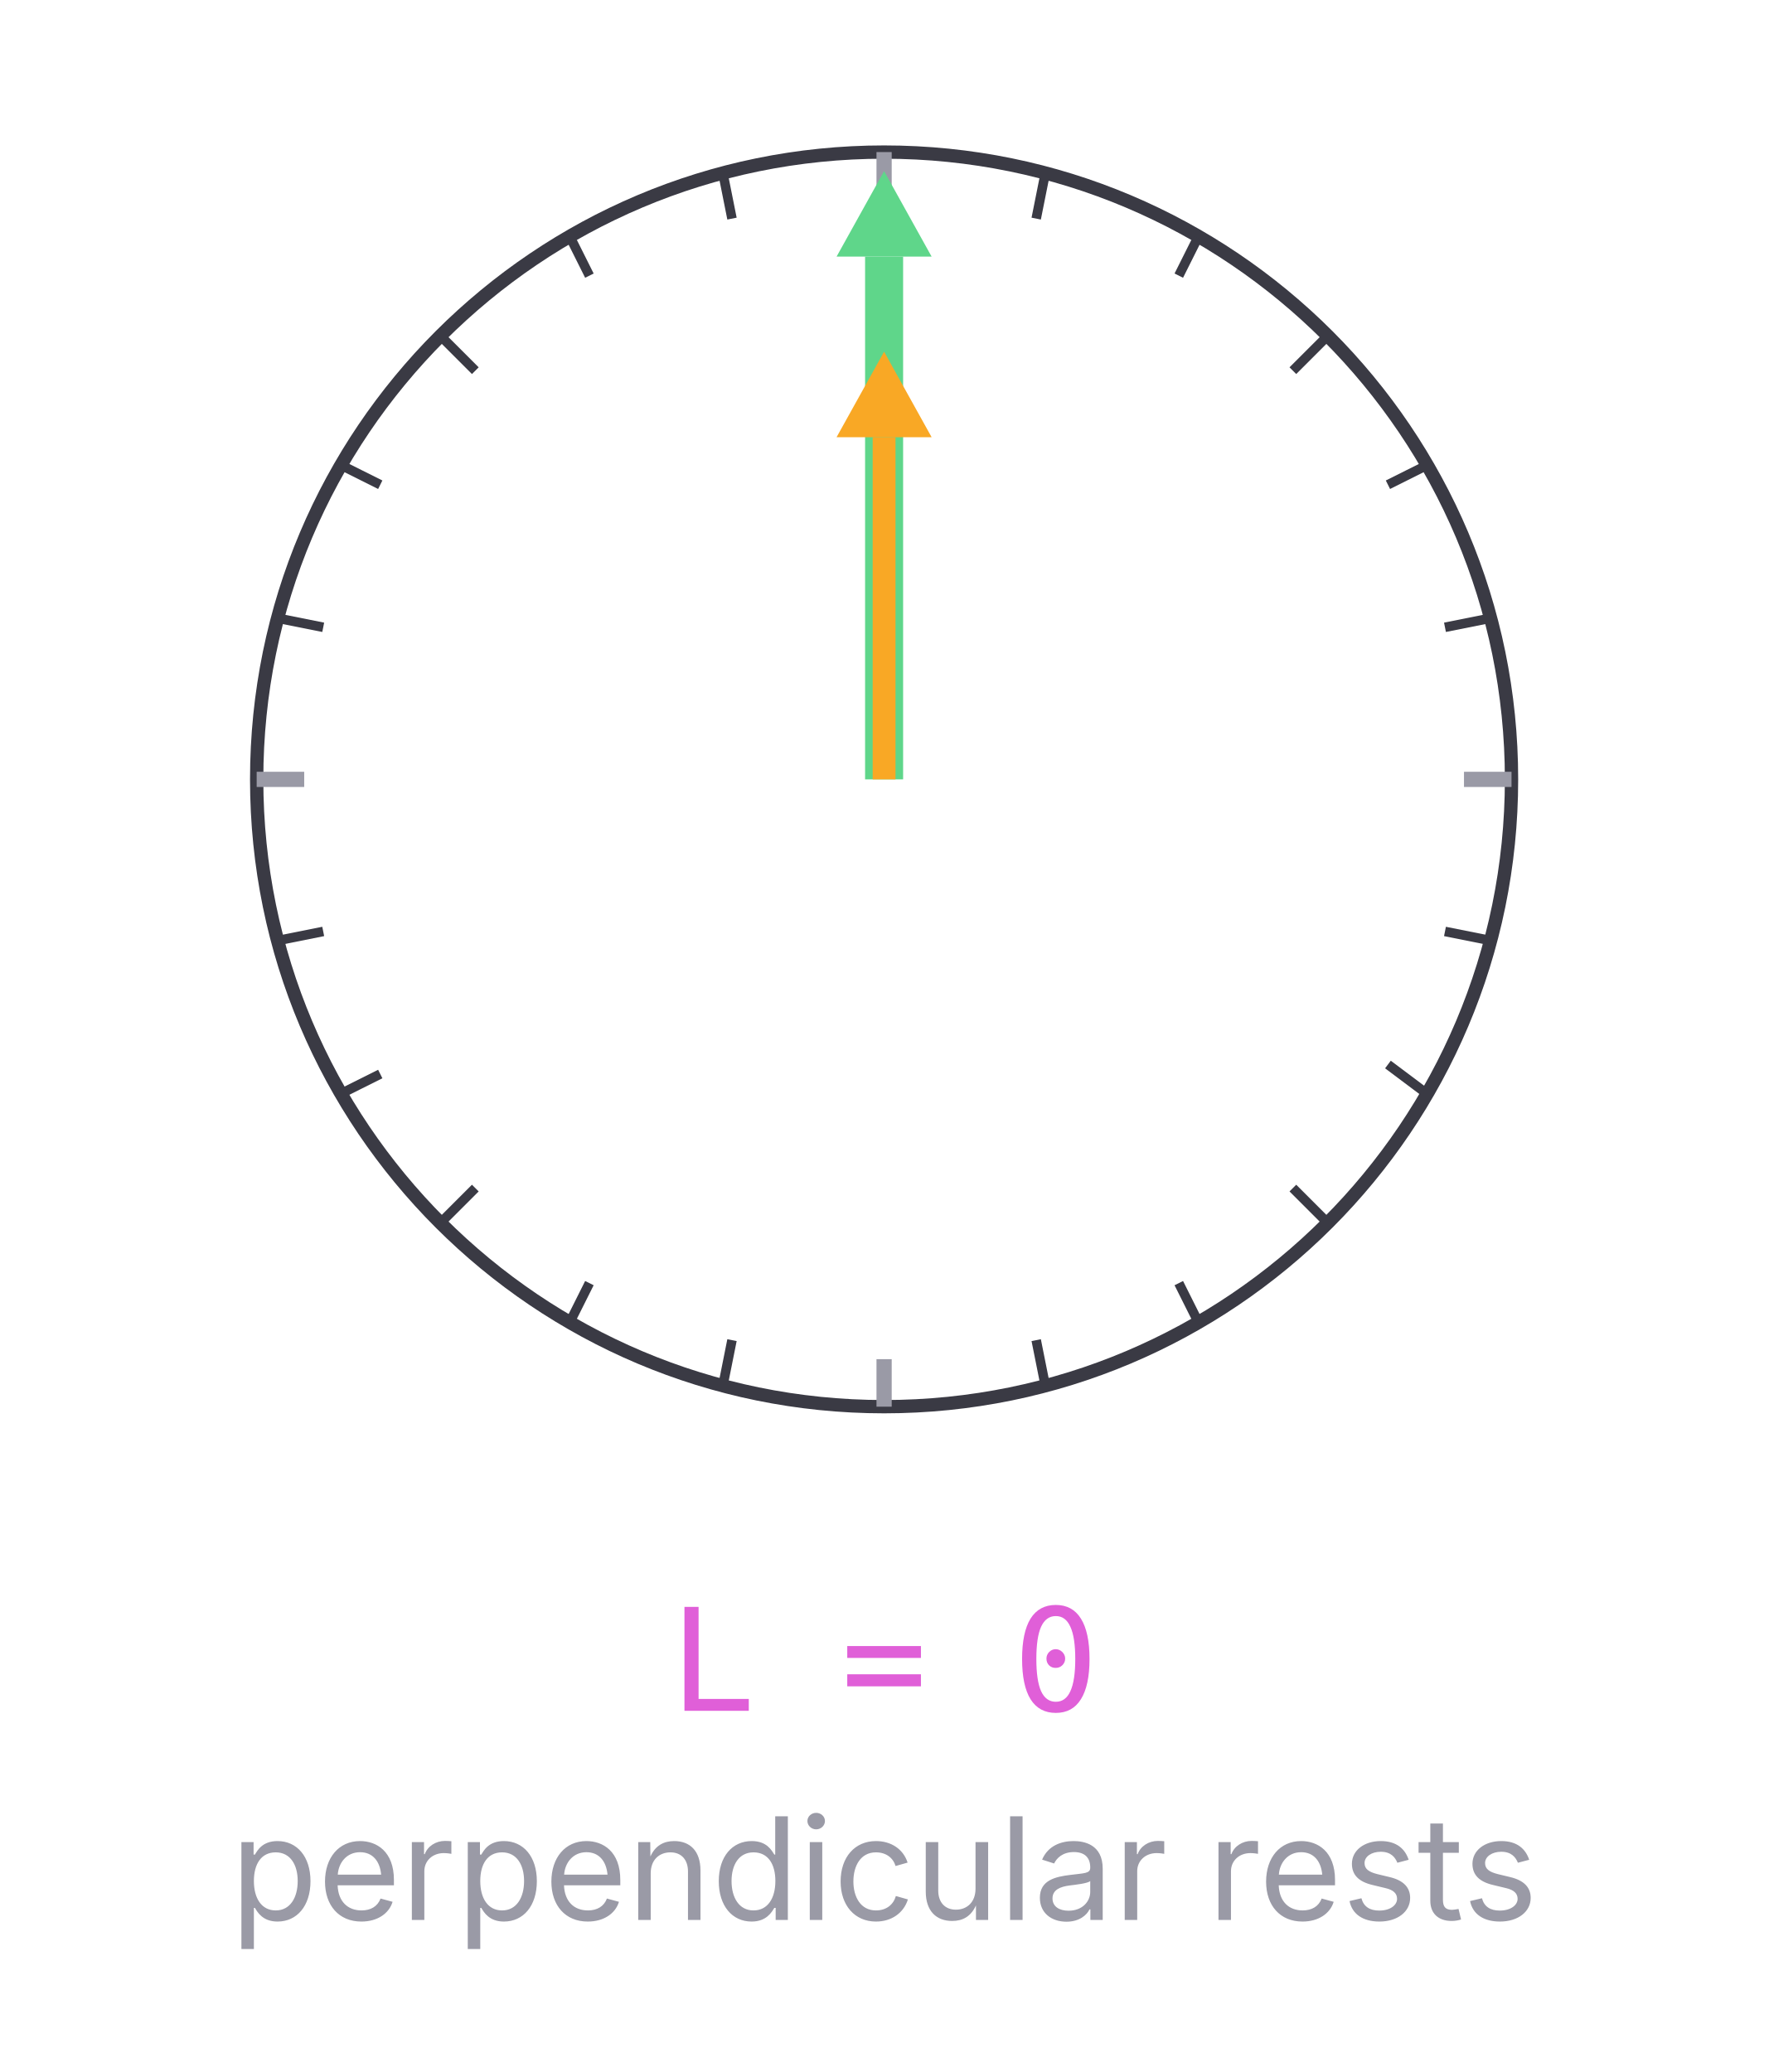
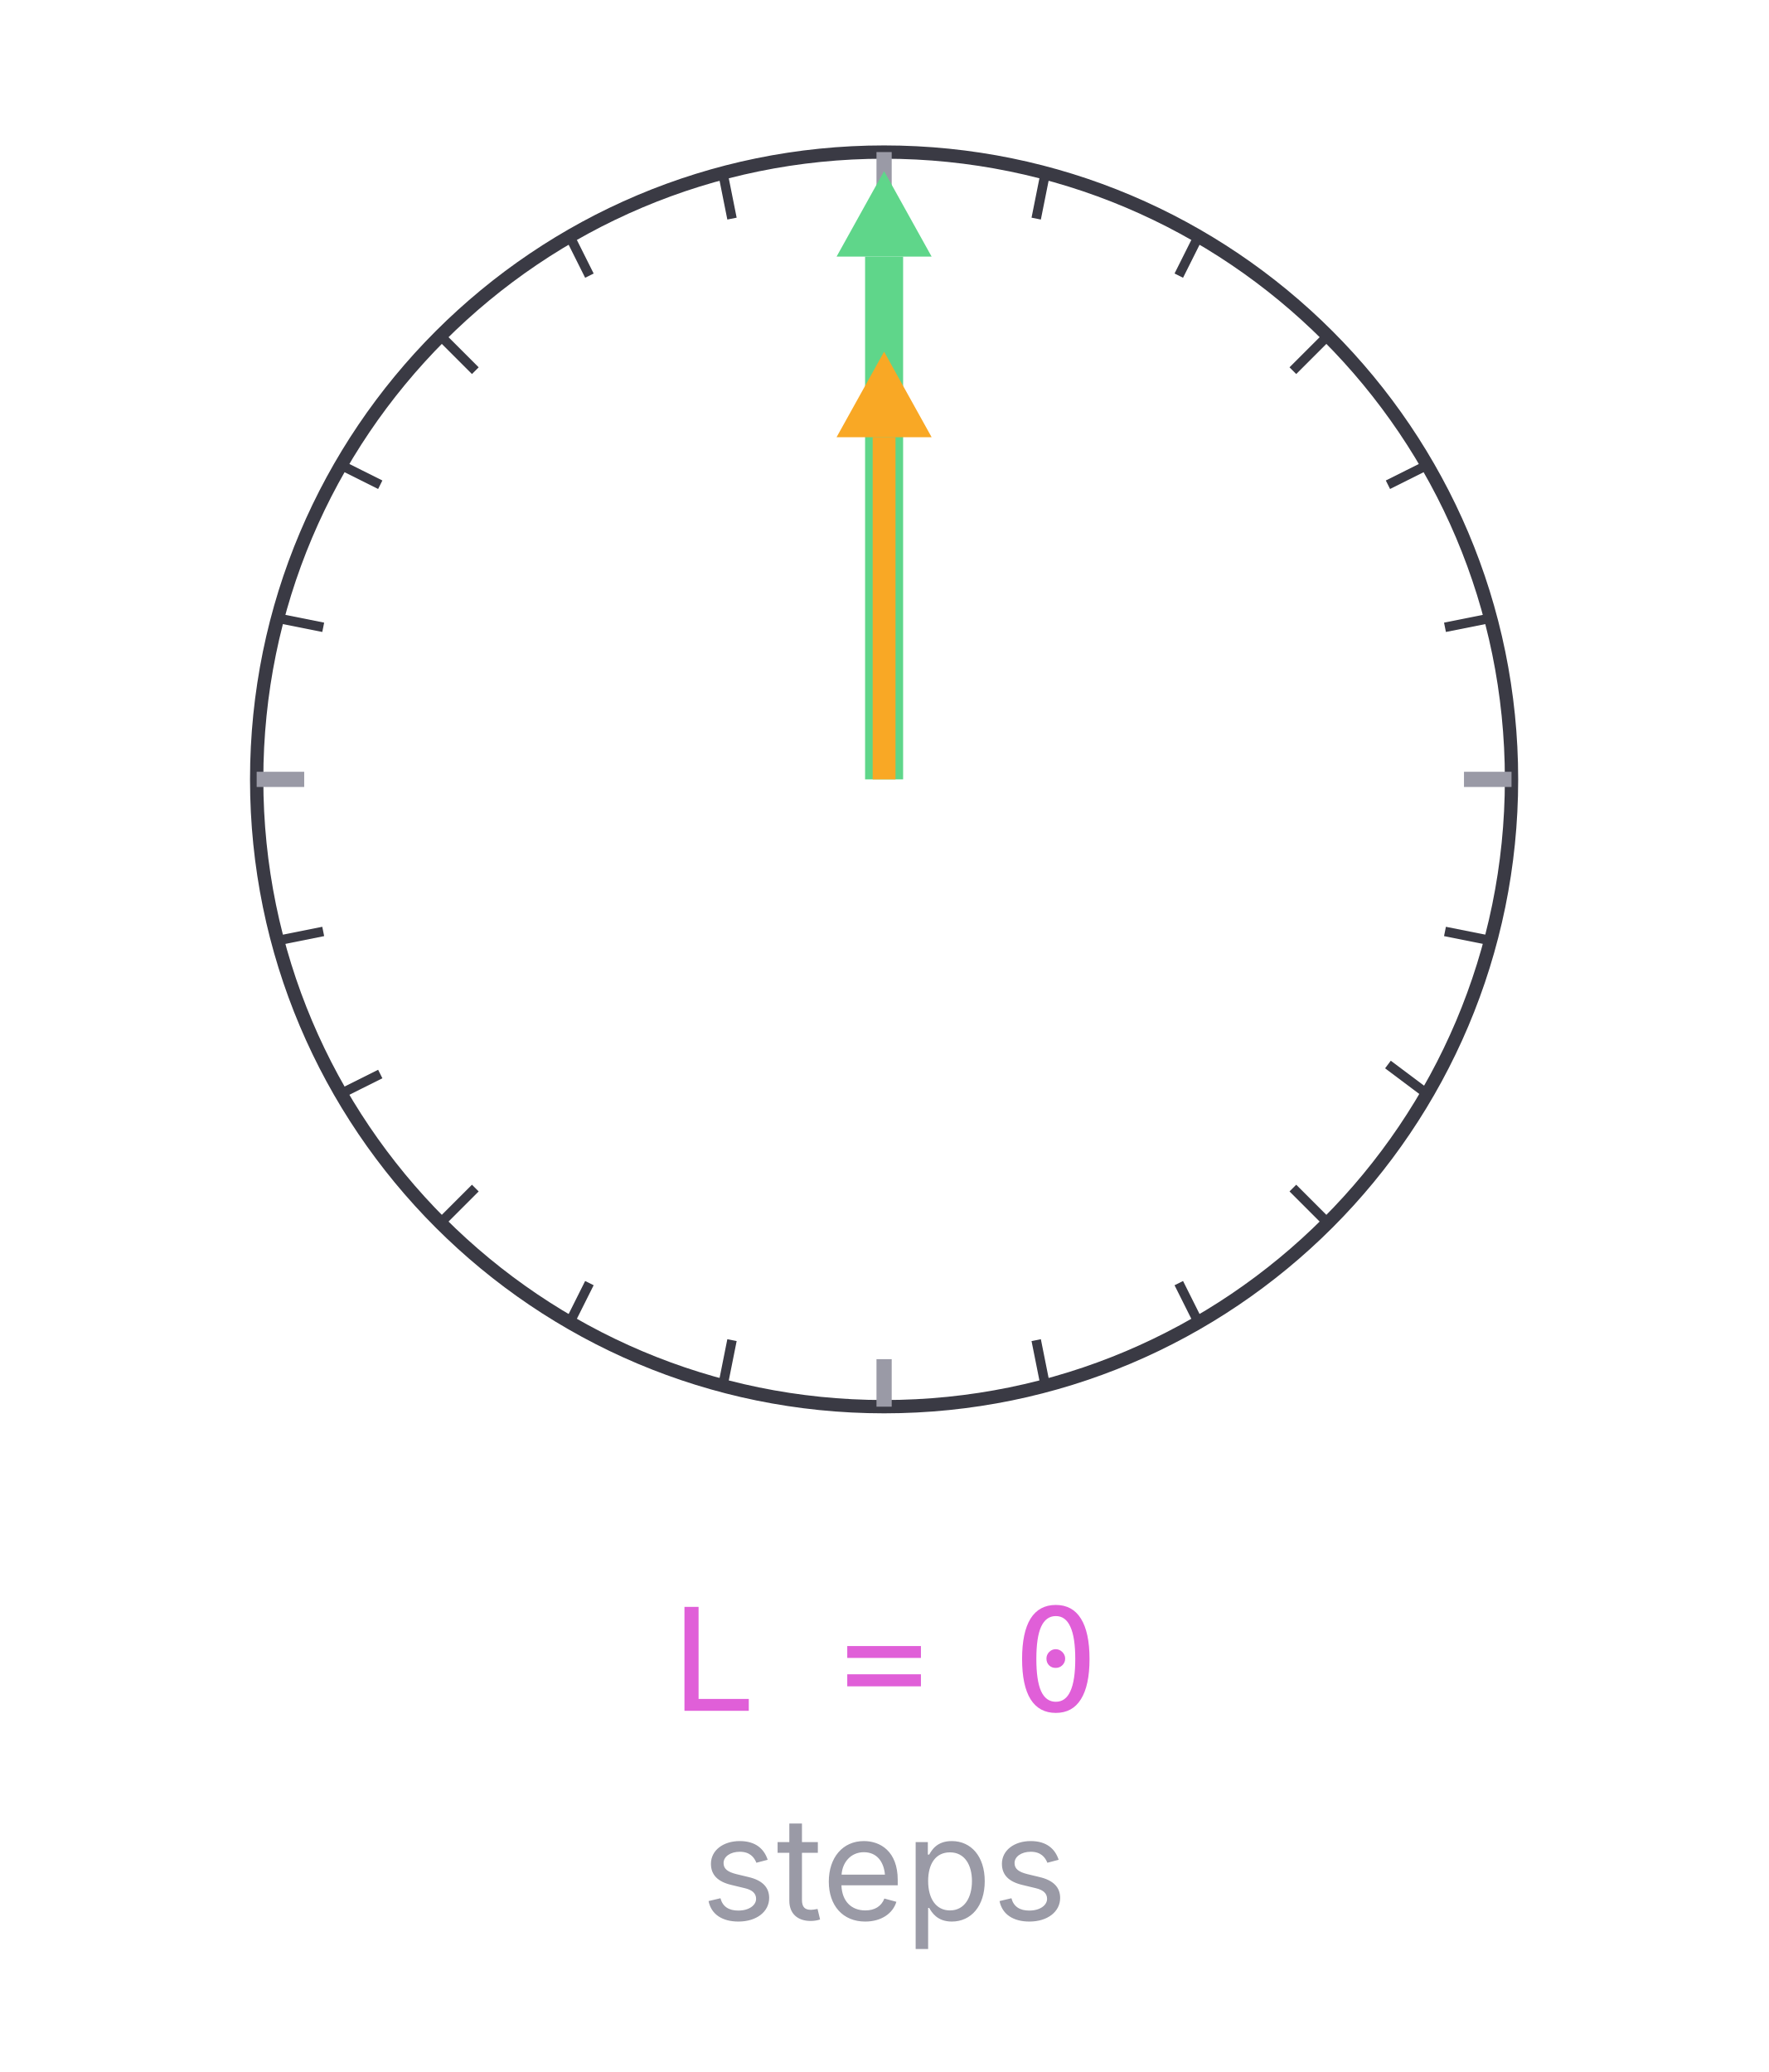
<svg xmlns="http://www.w3.org/2000/svg" width="186" height="218" viewBox="0 0 186 218">
  <circle cx="93" cy="82" r="66" fill="none" stroke="#3a3a44" stroke-width="1.4" />
  <path d="M109 23L110 18M124 29L126 25M136 39L140 35M146 51L150 49M152 66L157 65M152 98L157 99M146 112L150 115M136 125L140 129M124 135L126 139M109 141L110 146M77 141L76 146M62 135L60 139M50 125L46 129M40 113L36 115M34 98L29 99M34 66L29 65M40 51L36 49M50 39L46 35M62 29L60 25M77 23L76 18" stroke="#3a3a44" />
  <path d="M93 21L93 16M154 82L159 82M93 143L93 148M32 82L27 82" stroke="#9a9aa6" stroke-width="1.6" />
  <line x1="93" y1="82" x2="93" y2="27" stroke="#5fd68a" stroke-width="4" />
  <polygon points="93,18 98,27 88,27" fill="#5fd68a" />
  <line x1="93" y1="82" x2="93" y2="46" stroke="#f9a825" stroke-width="2.4" />
  <polygon points="93,37 98,46 88,46" fill="#f9a825" />
  <text x="93" y="180" text-anchor="middle" font-family="ui-monospace,SFMono-Regular,Menlo,monospace" font-size="15" fill="#e05fd8">L = 0</text>
-   <text x="93" y="202" text-anchor="middle" font-family="-apple-system,BlinkMacSystemFont,Segoe UI,sans-serif" font-size="15" fill="#9a9aa6">perpendicular rests</text>
+   <text x="93" y="202" text-anchor="middle" font-family="-apple-system,BlinkMacSystemFont,Segoe UI,sans-serif" font-size="15" fill="#9a9aa6">steps</text>
</svg>
